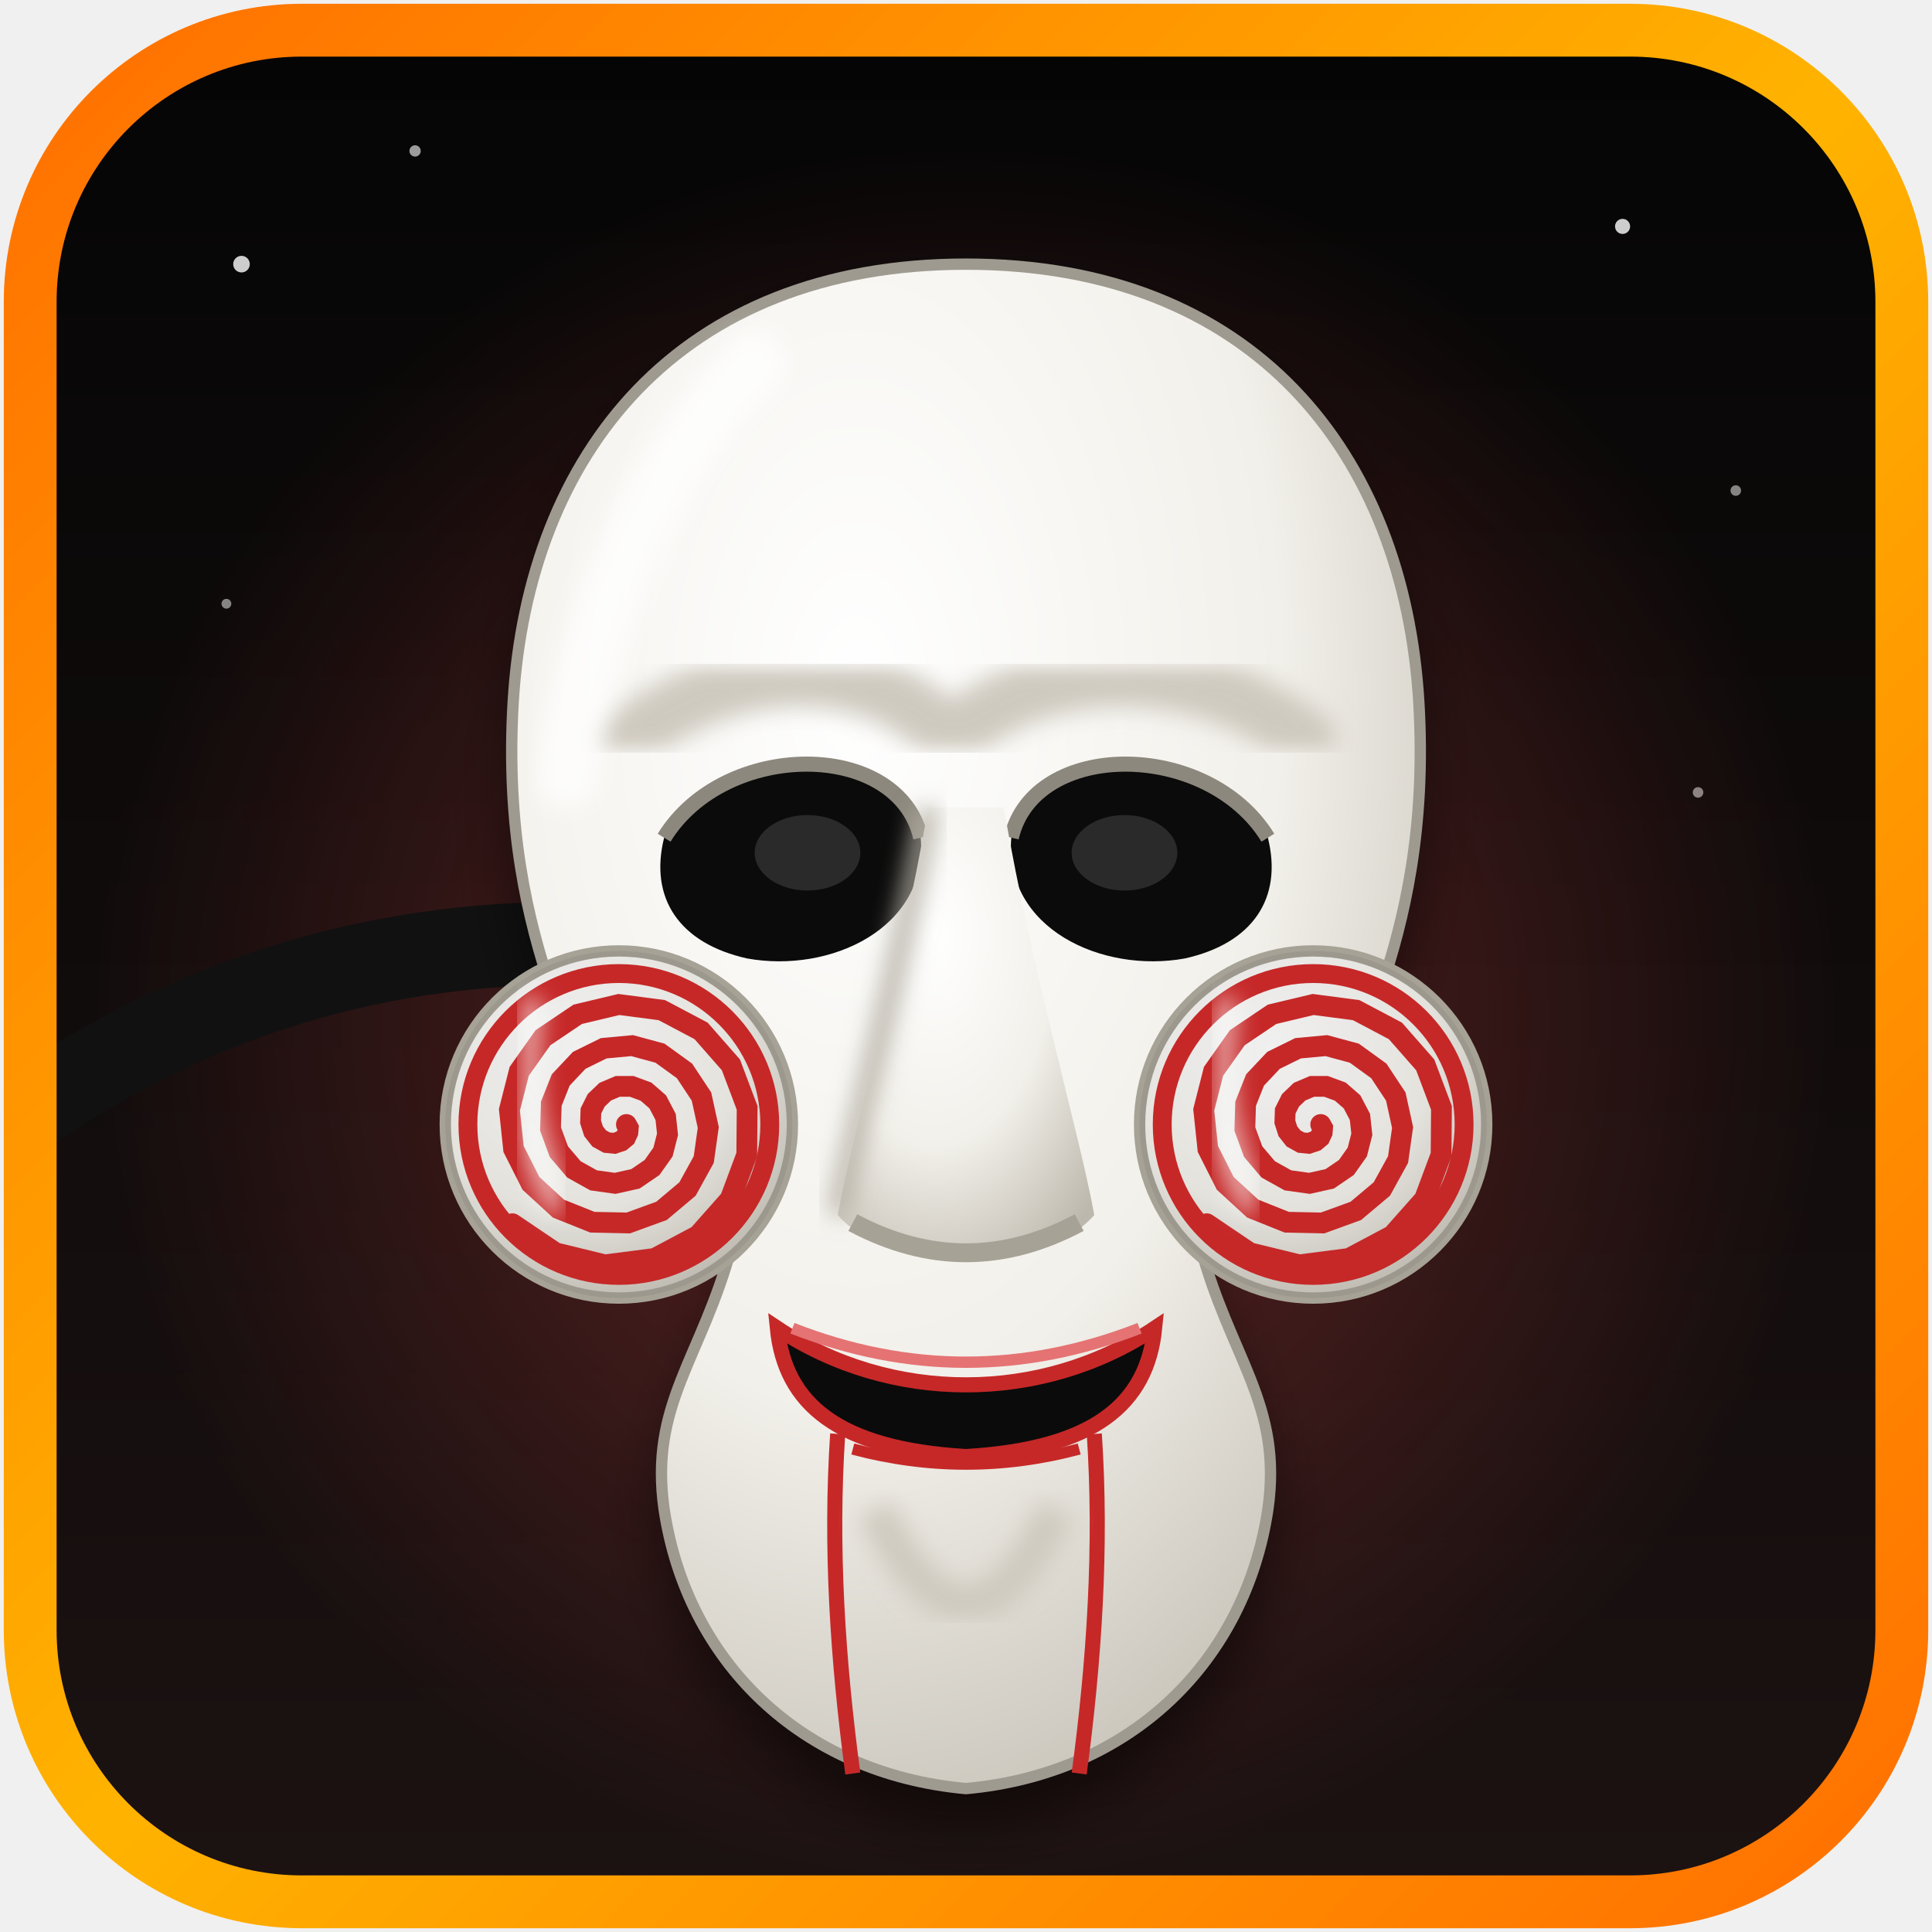
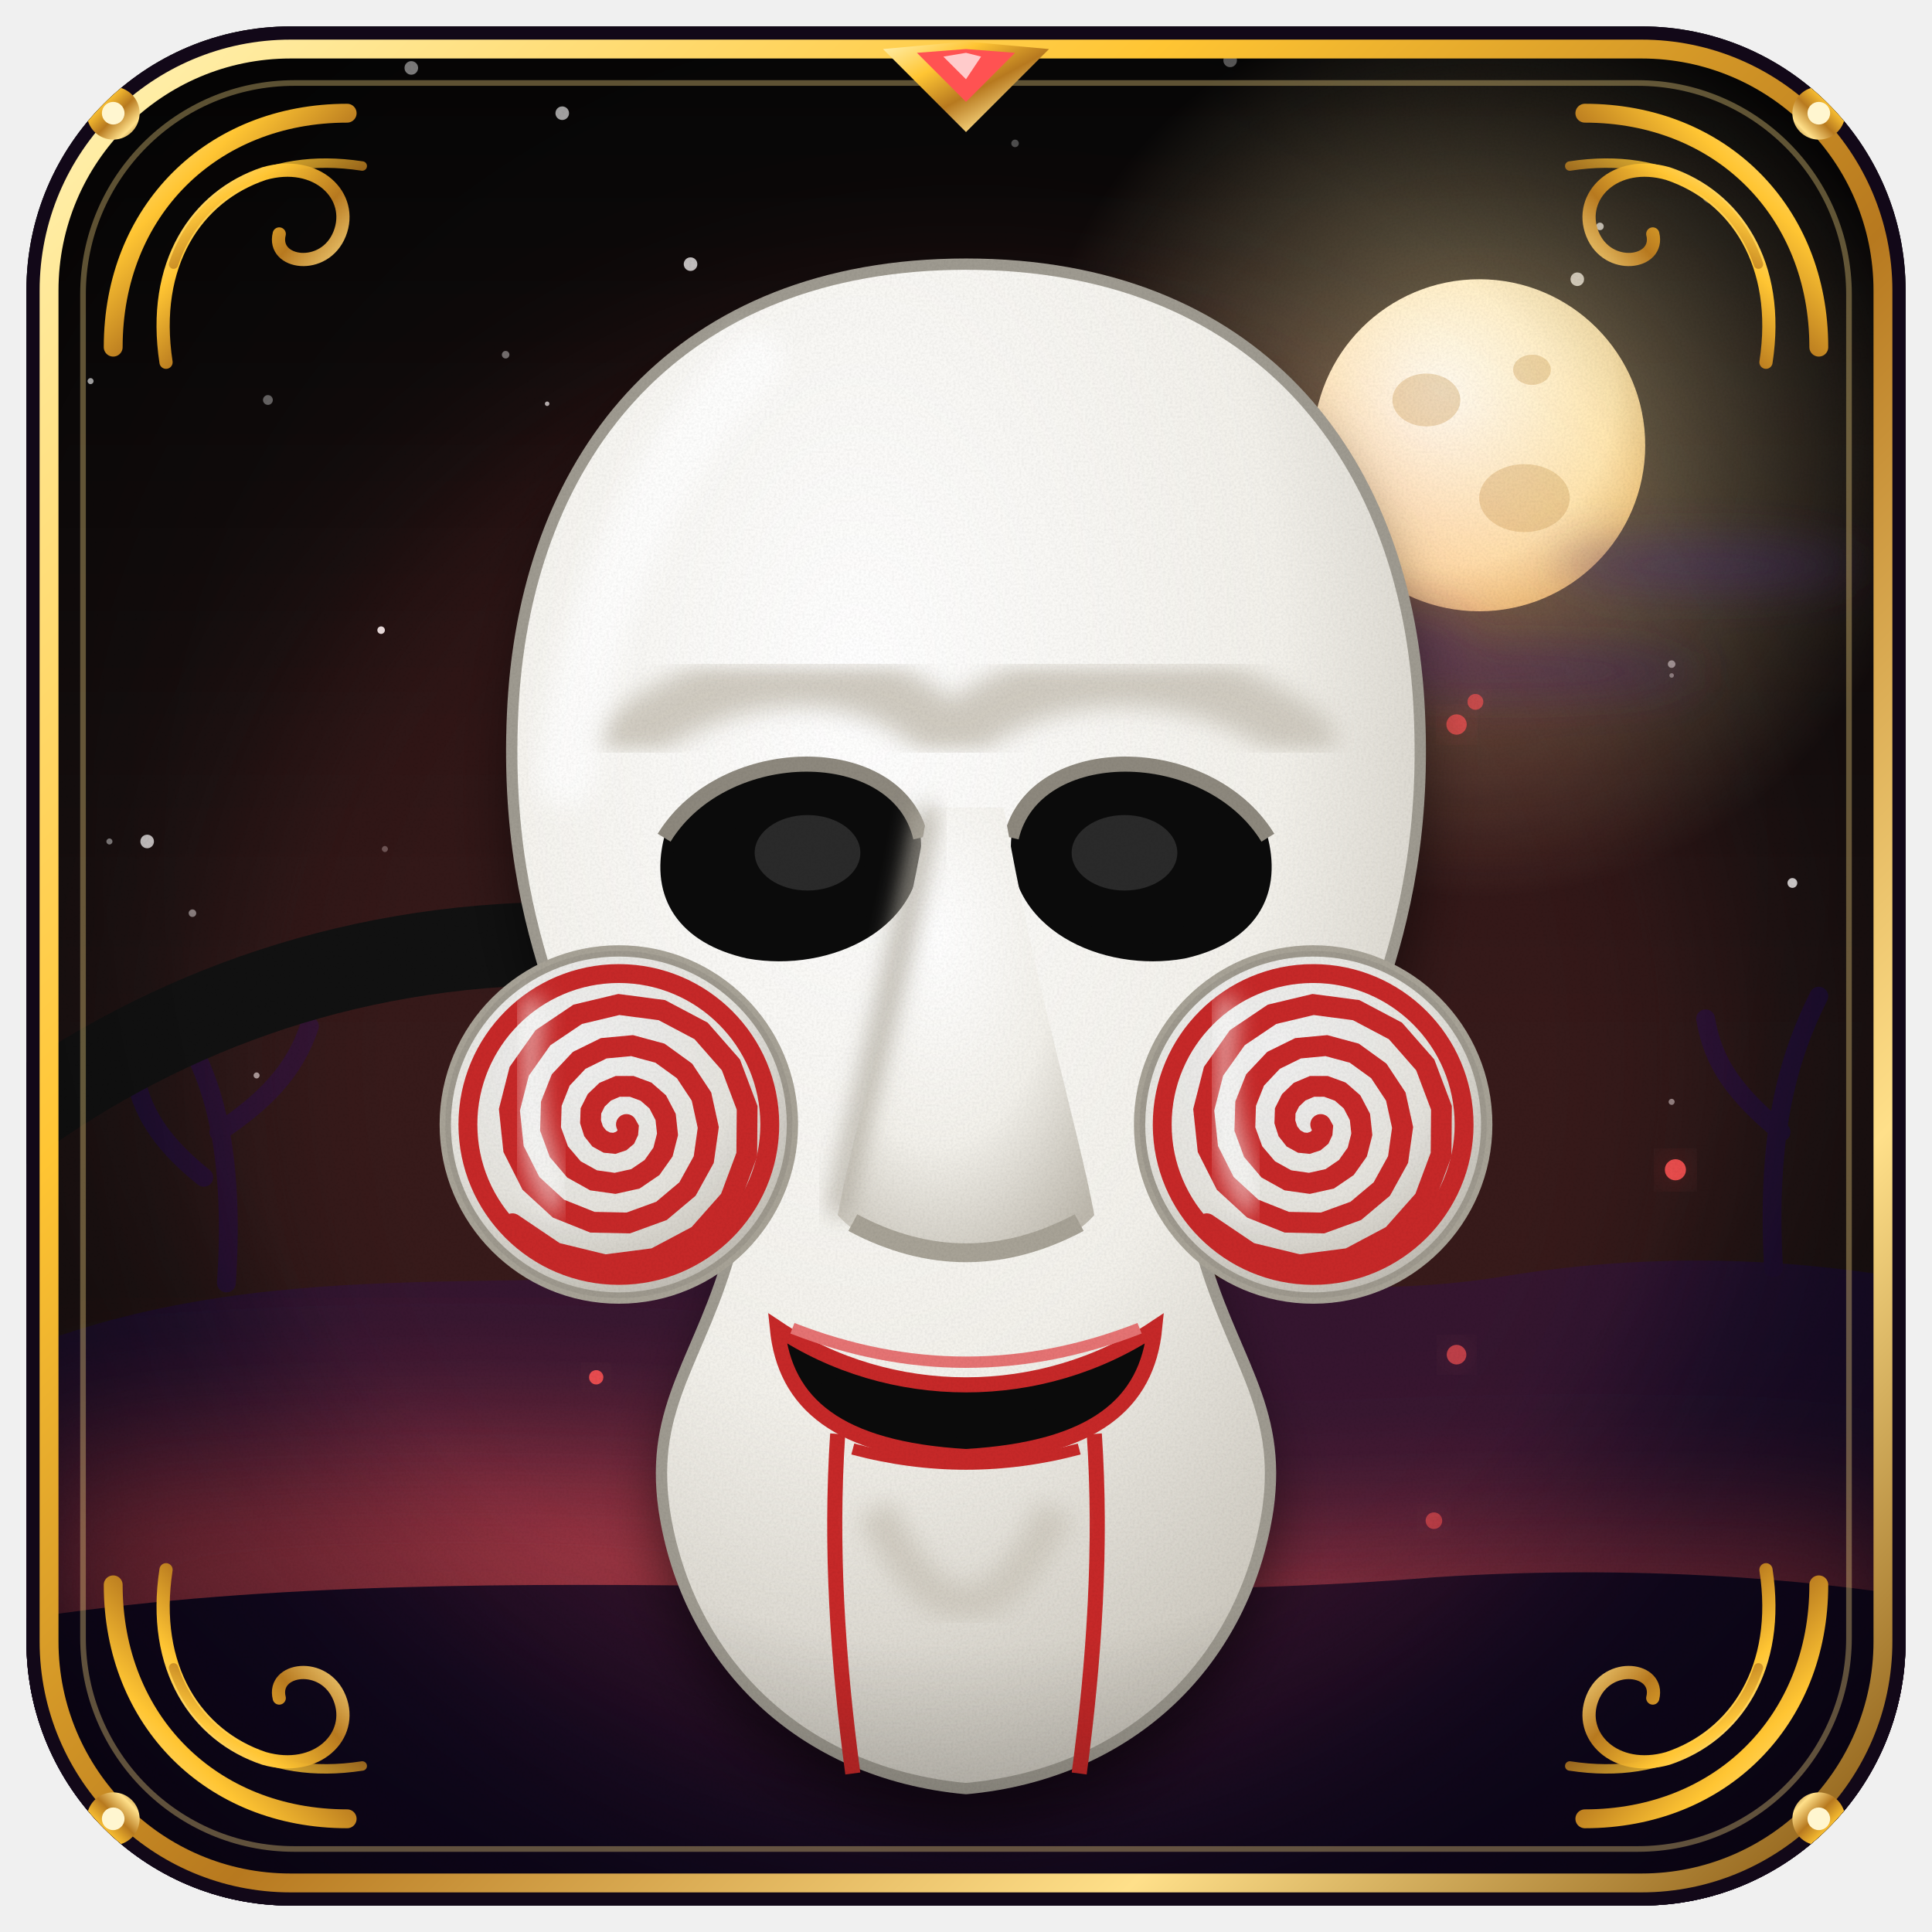
<svg xmlns="http://www.w3.org/2000/svg" viewBox="0 0 512 512" width="512" height="512">
  <defs>
    <linearGradient id="fr" x1="0" y1="0" x2="1" y2="1">
      <stop offset="0" stop-color="#ff6f00" />
      <stop offset=".5" stop-color="#ffb300" />
      <stop offset="1" stop-color="#ff6f00" />
    </linearGradient>
    <filter id="sh" x="-20%" y="-20%" width="140%" height="140%">
      <feDropShadow dx="0" dy="10" stdDeviation="10" flood-color="#000" flood-opacity=".55" />
    </filter>
    <filter id="in" x="-20%" y="-20%" width="140%" height="140%">
      <feGaussianBlur stdDeviation="3" />
    </filter>
    <filter id="blur8">
      <feGaussianBlur stdDeviation="8" />
    </filter>
    <filter id="glow" x="-50%" y="-50%" width="200%" height="200%">
      <feGaussianBlur stdDeviation="6" result="b" />
      <feMerge>
        <feMergeNode in="b" />
        <feMergeNode in="SourceGraphic" />
      </feMerge>
    </filter>
    <filter id="cloth">
      <feTurbulence type="fractalNoise" baseFrequency=".9" numOctaves="2" seed="3" />
      <feColorMatrix values="0 0 0 0 0  0 0 0 0 0  0 0 0 0 0  0 0 0 .18 0" />
      <feComposite in2="SourceGraphic" operator="in" />
    </filter>
    <filter id="skin">
      <feTurbulence type="fractalNoise" baseFrequency=".05" numOctaves="3" seed="7" />
      <feColorMatrix values="0 0 0 0 .45  0 0 0 0 .12  0 0 0 0 .06  0 0 0 1.1 -.45" />
      <feComposite in2="SourceGraphic" operator="in" />
    </filter>
  </defs>
+   <defs>
+     <filter id="soft" x="-30%" y="-30%" width="160%" height="160%">
+       <feGaussianBlur stdDeviation="6" />
+     </filter>
+     <filter id="soft2" x="-30%" y="-30%" width="160%" height="160%">
+       <feGaussianBlur stdDeviation="2.2" />
+     </filter>
+     <filter id="big" x="-50%" y="-50%" width="200%" height="200%">
+       <feGaussianBlur stdDeviation="22" />
+     </filter>
+     <filter id="grain" x="0" y="0" width="100%" height="100%">
+       <feTurbulence type="fractalNoise" baseFrequency="1.6" numOctaves="2" seed="4" result="n" />
+       <feColorMatrix in="n" values="0 0 0 0 0  0 0 0 0 0  0 0 0 0 0  0 0 0 .5 -.18" result="a" />
+       <feComposite in="a" in2="SourceGraphic" operator="in" />
+     </filter>
+     <filter id="pskin" x="0" y="0" width="100%" height="100%">
+       <feTurbulence type="turbulence" baseFrequency=".11 .010" numOctaves="3" seed="11" result="n" />
+       <feColorMatrix in="n" values="0 0 0 0 .35  0 0 0 0 .12  0 0 0 0 0  0 0 0 .9 -.35" result="a" />
+       <feComposite in="a" in2="SourceGraphic" operator="in" />
+     </filter>
+     <linearGradient id="gold" x1="0" y1="0" x2="1" y2="1">
+       <stop offset="0" stop-color="#fff2b3" />
+       <stop offset=".3" stop-color="#ffc533" />
+       <stop offset=".55" stop-color="#b7791f" />
+       <stop offset=".8" stop-color="#ffe08a" />
+       <stop offset="1" stop-color="#8a5a12" />
+     </linearGradient>
+     <radialGradient id="vign" cx=".5" cy=".45" r=".75">
+       <stop offset=".55" stop-color="#000" stop-opacity="0" />
+       <stop offset="1" stop-color="#000" stop-opacity=".65" />
+     </radialGradient>
+   </defs>
  <g clip-path="url(#blcl)">
+     <clipPath id="blcl">
+       <rect x="7" y="7" width="498" height="498" rx="70" />
+     </clipPath>
    <defs>
-       <linearGradient id="blbg" x1="0" y1="0" x2="0" y2="1">
+       <linearGradient id="sky" x1="0" y1="0" x2="0" y2="1">
        <stop offset="0" stop-color="#050505" />
+         <stop offset=".55" stop-color="#1c1212" />
        <stop offset="1" stop-color="#1c1212" />
      </linearGradient>
-       <radialGradient id="blgl" cx=".5" cy=".5" r=".5">
-         <stop offset="0" stop-color="#ff5252" stop-opacity=".35" />
-         <stop offset="1" stop-color="#ff5252" stop-opacity="0" />
+       <radialGradient id="moonhalo" cx=".5" cy=".5" r=".5">
+         <stop offset="0" stop-color="#fff4d6" stop-opacity=".85" />
+         <stop offset=".35" stop-color="#ffe3a8" stop-opacity=".35" />
+         <stop offset="1" stop-color="#ffe3a8" stop-opacity="0" />
+       </radialGradient>
+       <radialGradient id="moonb" cx=".38" cy=".34" r=".75">
+         <stop offset="0" stop-color="#fffdf2" />
+         <stop offset=".7" stop-color="#ffe7b0" />
+         <stop offset="1" stop-color="#e6b96e" />
      </radialGradient>
    </defs>
-     <clipPath id="blcl">
-       <rect x="8" y="8" width="496" height="496" rx="72" />
-     </clipPath>
-     <rect x="8" y="8" width="496" height="496" rx="72" fill="url(#blbg)" />
-     <circle cx="64" cy="70" r="2.2" fill="#fff" opacity="0.8" />
-     <circle cx="110" cy="40" r="1.5" fill="#fff" opacity="0.6" />
-     <circle cx="430" cy="60" r="2" fill="#fff" opacity="0.8" />
-     <circle cx="460" cy="130" r="1.4" fill="#fff" opacity="0.5" />
-     <circle cx="60" cy="160" r="1.3" fill="#fff" opacity="0.5" />
-     <circle cx="450" cy="210" r="1.4" fill="#fff" opacity="0.5" />
-     <ellipse cx="256" cy="270" rx="230" ry="230" fill="url(#blgl)" />
+     <rect width="512" height="512" fill="url(#sky)" />
+     <circle cx="24" cy="101" r="0.8" fill="#fff" opacity="0.80" />
+     <circle cx="443" cy="292" r="0.8" fill="#fff" opacity="0.47" />
+     <circle cx="453" cy="52" r="1.8" fill="#fff" opacity="0.38" />
+     <circle cx="370" cy="92" r="1.3" fill="#fff" opacity="0.67" />
+     <circle cx="164" cy="135" r="1.8" fill="#fff" opacity="0.90" />
+     <circle cx="51" cy="242" r="1" fill="#fff" opacity="0.46" />
+     <circle cx="68" cy="285" r="0.8" fill="#fff" opacity="0.58" />
+     <circle cx="109" cy="18" r="1.8" fill="#fff" opacity="0.59" />
+     <circle cx="377" cy="264" r="1.8" fill="#fff" opacity="0.29" />
+     <circle cx="53" cy="58" r="1" fill="#fff" opacity="0.69" />
+     <circle cx="404" cy="124" r="0.8" fill="#fff" opacity="0.71" />
+     <circle cx="102" cy="225" r="0.8" fill="#fff" opacity="0.29" />
+     <circle cx="71" cy="106" r="1.3" fill="#fff" opacity="0.39" />
+     <circle cx="101" cy="167" r="1" fill="#fff" opacity="0.89" />
+     <circle cx="47" cy="46" r="0.6" fill="#fff" opacity="0.25" />
+     <circle cx="240" cy="243" r="1" fill="#fff" opacity="0.41" />
+     <circle cx="327" cy="168" r="1.8" fill="#fff" opacity="0.35" />
+     <circle cx="183" cy="70" r="1.8" fill="#fff" opacity="0.74" />
+     <circle cx="374" cy="193" r="0.6" fill="#fff" opacity="0.26" />
+     <circle cx="145" cy="107" r="0.6" fill="#fff" opacity="0.68" />
+     <circle cx="136" cy="281" r="0.8" fill="#fff" opacity="0.35" />
+     <circle cx="243" cy="235" r="0.8" fill="#fff" opacity="0.51" />
+     <circle cx="134" cy="94" r="1" fill="#fff" opacity="0.41" />
+     <circle cx="70" cy="273" r="1" fill="#fff" opacity="0.38" />
+     <circle cx="424" cy="60" r="1" fill="#fff" opacity="0.83" />
+     <circle cx="326" cy="16" r="1.8" fill="#fff" opacity="0.35" />
+     <circle cx="149" cy="30" r="1.8" fill="#fff" opacity="0.68" />
+     <circle cx="121" cy="248" r="1.3" fill="#fff" opacity="0.39" />
+     <circle cx="443" cy="176" r="1" fill="#fff" opacity="0.58" />
+     <circle cx="418" cy="74" r="1.8" fill="#fff" opacity="0.82" />
+     <circle cx="189" cy="164" r="1.8" fill="#fff" opacity="0.83" />
+     <circle cx="305" cy="213" r="0.6" fill="#fff" opacity="0.56" />
+     <circle cx="284" cy="286" r="0.8" fill="#fff" opacity="0.41" />
+     <circle cx="475" cy="234" r="1.3" fill="#fff" opacity="0.81" />
+     <circle cx="218" cy="217" r="1" fill="#fff" opacity="0.65" />
+     <circle cx="258" cy="262" r="1.8" fill="#fff" opacity="0.72" />
+     <circle cx="318" cy="177" r="0.6" fill="#fff" opacity="0.37" />
+     <circle cx="29" cy="223" r="0.8" fill="#fff" opacity="0.47" />
+     <circle cx="267" cy="100" r="1.3" fill="#fff" opacity="0.27" />
+     <circle cx="39" cy="223" r="1.8" fill="#fff" opacity="0.75" />
+     <circle cx="364" cy="177" r="0.8" fill="#fff" opacity="0.35" />
+     <circle cx="269" cy="38" r="1" fill="#fff" opacity="0.28" />
+     <circle cx="443" cy="179" r="0.6" fill="#fff" opacity="0.46" />
+     <circle cx="31" cy="277" r="0.8" fill="#fff" opacity="0.58" />
+     <circle cx="238" cy="279" r="1.3" fill="#fff" opacity="0.72" />
+     <circle cx="416" cy="14" r="0.6" fill="#fff" opacity="0.68" />
+     <circle cx="392" cy="118" r="120" fill="url(#moonhalo)" />
+     <circle cx="392" cy="118" r="44" fill="url(#moonb)" />
+     <g opacity=".35" fill="#c99a52">
+       <ellipse cx="378" cy="106" rx="9" ry="7" />
+       <ellipse cx="404" cy="132" rx="12" ry="9" />
+       <ellipse cx="406" cy="98" rx="5" ry="4" />
+     </g>
+     <g filter="url(#soft)" opacity=".5">
+       <ellipse cx="330" cy="168" rx="60" ry="8" fill="#3b2366" />
+       <ellipse cx="452" cy="150" rx="40" ry="6" fill="#4a2d73" />
+       <ellipse cx="400" cy="178" rx="50" ry="6" fill="#3b2366" />
+     </g>
+     <path d="M0 360 C 70 330 140 345 200 335 C 270 322 330 350 400 338 C 450 330 490 336 512 340 L 512 512 L 0 512 Z" fill="#1a0c2e" opacity=".85" />
+     <path d="M60 340 C 62 310 58 290 50 276 M58 300 C 70 292 78 284 82 272 M54 312 C 44 304 38 296 36 286" stroke="#1a0c2e" stroke-width="5" fill="none" stroke-linecap="round" />
+     <path d="M470 336 C 468 300 474 280 482 264 M472 300 C 460 290 454 282 452 270" stroke="#1a0c2e" stroke-width="5" fill="none" stroke-linecap="round" />
+     <g filter="url(#big)" opacity=".55">
+       <ellipse cx="120" cy="420" rx="200" ry="34" fill="#ff5252" />
+       <ellipse cx="420" cy="440" rx="200" ry="30" fill="#ff5252" />
+     </g>
+     <path d="M0 430 C 120 410 260 428 380 418 C 440 414 490 420 512 424 L 512 512 L 0 512 Z" fill="#120822" />
+     <circle cx="366" cy="239" r="2.8" fill="#ff5252" filter="url(#glow)" opacity="0.92" />
+     <circle cx="391" cy="186" r="2.1" fill="#ff5252" filter="url(#glow)" opacity="0.65" />
+     <circle cx="328" cy="284" r="2.7" fill="#ff5252" filter="url(#glow)" opacity="0.69" />
+     <circle cx="182" cy="226" r="2.3" fill="#ff5252" filter="url(#glow)" opacity="0.85" />
+     <circle cx="386" cy="192" r="2.7" fill="#ff5252" filter="url(#glow)" opacity="0.73" />
+     <circle cx="255" cy="332" r="2.8" fill="#ff5252" filter="url(#glow)" opacity="0.77" />
+     <circle cx="265" cy="400" r="3.0" fill="#ff5252" filter="url(#glow)" opacity="0.52" />
+     <circle cx="444" cy="310" r="2.8" fill="#ff5252" filter="url(#glow)" opacity="0.88" />
+     <circle cx="308" cy="364" r="2.7" fill="#ff5252" filter="url(#glow)" opacity="0.67" />
+     <circle cx="313" cy="420" r="3.2" fill="#ff5252" filter="url(#glow)" opacity="0.75" />
+     <circle cx="386" cy="359" r="2.6" fill="#ff5252" filter="url(#glow)" opacity="0.67" />
+     <circle cx="380" cy="403" r="2.2" fill="#ff5252" filter="url(#glow)" opacity="0.58" />
+     <circle cx="262" cy="366" r="2.3" fill="#ff5252" filter="url(#glow)" opacity="0.63" />
+     <circle cx="158" cy="365" r="1.9" fill="#ff5252" filter="url(#glow)" opacity="0.87" />
+     <ellipse cx="256" cy="280" rx="200" ry="200" fill="#ff5252" opacity=".12" filter="url(#big)" />
    <path d="M150 250 C 90 250 40 270 0 300" stroke="#111" stroke-width="22" fill="none" />
    <defs>
      <radialGradient id="blw" cx=".38" cy=".28" r=".85">
        <stop offset="0" stop-color="#ffffff" />
        <stop offset=".55" stop-color="#f2f0ea" />
        <stop offset="1" stop-color="#bdb8ad" />
      </radialGradient>
    </defs>
    <path d="M256 70 C 332 70 372 120 376 186 C 378 220 372 244 366 262 L 330 262 C 318 262 312 300 318 330 C 326 360 340 372 336 400 C 330 440 300 470 256 474 C 212 470 182 440 176 400 C 172 372 186 360 194 330 C 200 300 194 262 182 262 L 146 262 C 140 244 134 220 136 186 C 140 120 180 70 256 70 Z" fill="#000" opacity=".55" filter="url(#blur8)" transform="translate(0 10)" />
    <path d="M256 70 C 332 70 372 120 376 186 C 378 220 372 244 366 262 L 330 262 C 318 262 312 300 318 330 C 326 360 340 372 336 400 C 330 440 300 470 256 474 C 212 470 182 440 176 400 C 172 372 186 360 194 330 C 200 300 194 262 182 262 L 146 262 C 140 244 134 220 136 186 C 140 120 180 70 256 70 Z" fill="url(#blw)" stroke="#9e9a90" stroke-width="3" />
    <path d="M166 196 C 200 170 236 178 252 196 C 270 178 312 170 346 196" stroke="#cfcac0" stroke-width="16" fill="none" stroke-linecap="round" filter="url(#in)" />
    <path d="M176 222 C 192 196 238 196 244 222 C 246 246 220 258 198 254 C 180 250 172 238 176 222 Z" fill="#0b0b0b" />
    <path d="M336 222 C 320 196 274 196 268 222 C 266 246 292 258 314 254 C 332 250 340 238 336 222 Z" fill="#0b0b0b" />
    <ellipse cx="214" cy="226" rx="14" ry="10" fill="#2a2a2a" />
    <ellipse cx="298" cy="226" rx="14" ry="10" fill="#2a2a2a" />
    <path d="M176 222 C 192 196 238 196 244 222" stroke="#8d887d" stroke-width="4" fill="none" />
    <path d="M336 222 C 320 196 274 196 268 222" stroke="#8d887d" stroke-width="4" fill="none" />
    <path d="M246 214 C 238 260 226 300 222 322 C 236 338 276 338 290 322 C 286 300 274 260 266 214 Z" fill="url(#blw)" />
    <path d="M246 214 C 238 260 226 300 222 322" stroke="#b5b0a5" stroke-width="5" fill="none" filter="url(#in)" />
    <path d="M226 324 q 30 16 60 0" stroke="#a7a296" stroke-width="5" fill="none" />
    <circle cx="164" cy="298" r="46" fill="url(#blw)" stroke="#a7a296" stroke-width="3" />
    <circle cx="164" cy="298" r="46" fill="#000" opacity=".06" />
    <path d="M166.0 298.0 L166.5 298.9 L166.4 300.1 L165.8 301.4 L164.6 302.4 L162.8 303.0 L160.8 302.8 L158.8 301.7 L157.3 299.8 L156.5 297.3 L156.6 294.4 L158.0 291.6 L160.4 289.3 L163.7 287.9 L167.4 287.9 L171.2 289.3 L174.3 292.0 L176.4 296.0 L176.9 300.6 L175.7 305.3 L172.8 309.4 L168.4 312.4 L163.0 313.6 L157.3 312.8 L152.1 309.9 L148.1 305.2 L145.9 299.2 L146.1 292.5 L148.6 286.2 L153.5 281.0 L160.0 277.8 L167.5 277.1 L174.9 279.1 L181.4 283.8 L185.9 290.6 L187.7 298.8 L186.5 307.3 L182.2 315.1 L175.3 320.9 L166.5 324.1 L157.0 323.9 L148.0 320.3 L140.7 313.6 L136.1 304.5 L135.0 294.1 L137.6 283.9 L143.9 275.0 L153.1 268.8 L164.0 266.2 L175.4 267.7 L185.8 273.2 L193.7 282.2 L198.0 293.6 L197.9 306.0 L193.5 317.8 L185.0 327.4 L173.5 333.5 L160.3 335.2 L147.2 332.0 L135.8 324.3" stroke="#c62828" stroke-width="5.5" fill="none" stroke-linecap="round" />
    <circle cx="164" cy="298" r="40" fill="none" stroke="#c62828" stroke-width="5" />
    <circle cx="348" cy="298" r="46" fill="url(#blw)" stroke="#a7a296" stroke-width="3" />
    <circle cx="348" cy="298" r="46" fill="#000" opacity=".06" />
    <path d="M350.0 298.0 L350.5 298.9 L350.4 300.1 L349.8 301.4 L348.6 302.4 L346.8 303.0 L344.8 302.8 L342.8 301.7 L341.3 299.8 L340.5 297.3 L340.6 294.4 L342.0 291.6 L344.4 289.3 L347.7 287.9 L351.4 287.9 L355.2 289.3 L358.3 292.0 L360.4 296.0 L360.9 300.6 L359.7 305.3 L356.8 309.4 L352.4 312.4 L347.0 313.6 L341.3 312.8 L336.1 309.9 L332.1 305.2 L329.9 299.2 L330.1 292.5 L332.6 286.2 L337.5 281.0 L344.0 277.8 L351.5 277.1 L358.9 279.1 L365.4 283.8 L369.9 290.6 L371.7 298.8 L370.5 307.3 L366.2 315.1 L359.3 320.9 L350.5 324.1 L341.0 323.9 L332.0 320.3 L324.7 313.6 L320.1 304.5 L319.0 294.1 L321.6 283.9 L327.9 275.0 L337.1 268.8 L348.0 266.2 L359.4 267.7 L369.8 273.2 L377.7 282.2 L382.0 293.6 L381.9 306.0 L377.5 317.8 L369.0 327.4 L357.5 333.5 L344.3 335.2 L331.2 332.0 L319.8 324.3" stroke="#c62828" stroke-width="5.5" fill="none" stroke-linecap="round" />
    <circle cx="348" cy="298" r="40" fill="none" stroke="#c62828" stroke-width="5" />
    <path d="M140 268 q -4 30 8 50" stroke="#fff" stroke-width="8" stroke-opacity="0.6" fill="none" stroke-linecap="round" filter="url(#in)" />
    <path d="M324 268 q -4 30 8 50" stroke="#fff" stroke-width="8" stroke-opacity="0.6" fill="none" stroke-linecap="round" filter="url(#in)" />
    <path d="M206 352 C 236 372 276 372 306 352 C 304 372 290 384 256 386 C 222 384 208 372 206 352 Z" fill="#0b0b0b" stroke="#c62828" stroke-width="4" />
    <path d="M210 352 q 46 18 92 0" stroke="#e57373" stroke-width="3" fill="none" />
    <path d="M222 380 C 220 410 222 440 226 470 M290 380 C 292 410 290 440 286 470" stroke="#c62828" stroke-width="4" fill="none" />
    <path d="M226 384 q 30 8 60 0" stroke="#c62828" stroke-width="3" fill="none" />
    <path d="M232 400 q 24 50 48 0" stroke="#cfcac0" stroke-width="10" fill="none" filter="url(#in)" />
    <path d="M200 96 q -40 40 -50 110" stroke="#fff" stroke-width="16" stroke-opacity="0.75" fill="none" stroke-linecap="round" filter="url(#in)" />
+     <rect x="7" y="7" width="498" height="498" fill="#000" filter="url(#grain)" opacity=".18" />
+     <rect x="7" y="7" width="498" height="498" rx="70" fill="url(#vign)" />
+     <rect x="7" y="7" width="498" height="498" rx="70" fill="none" stroke="#120818" stroke-width="12" />
+     <rect x="13" y="13" width="486" height="486" rx="64" fill="none" stroke="url(#gold)" stroke-width="5" />
+     <rect x="22" y="22" width="468" height="468" rx="56" fill="none" stroke="#ffe08a" stroke-opacity=".35" stroke-width="1.5" />
+     <g transform="">
+       <path d="M30 92 C 30 56 56 30 92 30" stroke="url(#gold)" stroke-width="5" fill="none" stroke-linecap="round" />
+       <path d="M44 96 C 40 70 52 52 70 46 C 84 42 94 52 90 62 C 86 72 72 70 74 62" stroke="url(#gold)" stroke-width="3.5" fill="none" stroke-linecap="round" />
+       <path d="M96 44 C 70 40 52 52 46 70" stroke="url(#gold)" stroke-width="2.5" fill="none" stroke-linecap="round" opacity=".8" />
+       <circle cx="30" cy="30" r="7" fill="url(#gold)" />
+       <circle cx="30" cy="30" r="3" fill="#fff6d0" />
+     </g>
+     <g transform="translate(512 0) scale(-1 1)">
+       <path d="M30 92 C 30 56 56 30 92 30" stroke="url(#gold)" stroke-width="5" fill="none" stroke-linecap="round" />
+       <path d="M44 96 C 40 70 52 52 70 46 C 84 42 94 52 90 62 C 86 72 72 70 74 62" stroke="url(#gold)" stroke-width="3.5" fill="none" stroke-linecap="round" />
+       <path d="M96 44 C 70 40 52 52 46 70" stroke="url(#gold)" stroke-width="2.5" fill="none" stroke-linecap="round" opacity=".8" />
+       <circle cx="30" cy="30" r="7" fill="url(#gold)" />
+       <circle cx="30" cy="30" r="3" fill="#fff6d0" />
+     </g>
+     <g transform="translate(0 512) scale(1 -1)">
+       <path d="M30 92 C 30 56 56 30 92 30" stroke="url(#gold)" stroke-width="5" fill="none" stroke-linecap="round" />
+       <path d="M44 96 C 40 70 52 52 70 46 C 84 42 94 52 90 62 C 86 72 72 70 74 62" stroke="url(#gold)" stroke-width="3.5" fill="none" stroke-linecap="round" />
+       <path d="M96 44 C 70 40 52 52 46 70" stroke="url(#gold)" stroke-width="2.5" fill="none" stroke-linecap="round" opacity=".8" />
+       <circle cx="30" cy="30" r="7" fill="url(#gold)" />
+       <circle cx="30" cy="30" r="3" fill="#fff6d0" />
+     </g>
+     <g transform="translate(512 512) scale(-1 -1)">
+       <path d="M30 92 C 30 56 56 30 92 30" stroke="url(#gold)" stroke-width="5" fill="none" stroke-linecap="round" />
+       <path d="M44 96 C 40 70 52 52 70 46 C 84 42 94 52 90 62 C 86 72 72 70 74 62" stroke="url(#gold)" stroke-width="3.5" fill="none" stroke-linecap="round" />
+       <path d="M96 44 C 70 40 52 52 46 70" stroke="url(#gold)" stroke-width="2.5" fill="none" stroke-linecap="round" opacity=".8" />
+       <circle cx="30" cy="30" r="7" fill="url(#gold)" />
+       <circle cx="30" cy="30" r="3" fill="#fff6d0" />
+     </g>
+     <g transform="translate(256 13)">
+       <path d="M-22 0 L 0 -2 L 22 0 L 0 22 Z" fill="url(#gold)" />
+       <path d="M-13 1 L 0 0 L 13 1 L 0 14 Z" fill="#ff5252" />
+       <path d="M-6 2 L 0 1 L 4 2 L 0 8 Z" fill="#fff" opacity=".7" />
+     </g>
  </g>
-   <rect x="8" y="8" width="496" height="496" rx="72" fill="none" stroke="url(#fr)" stroke-width="14" />
</svg>
